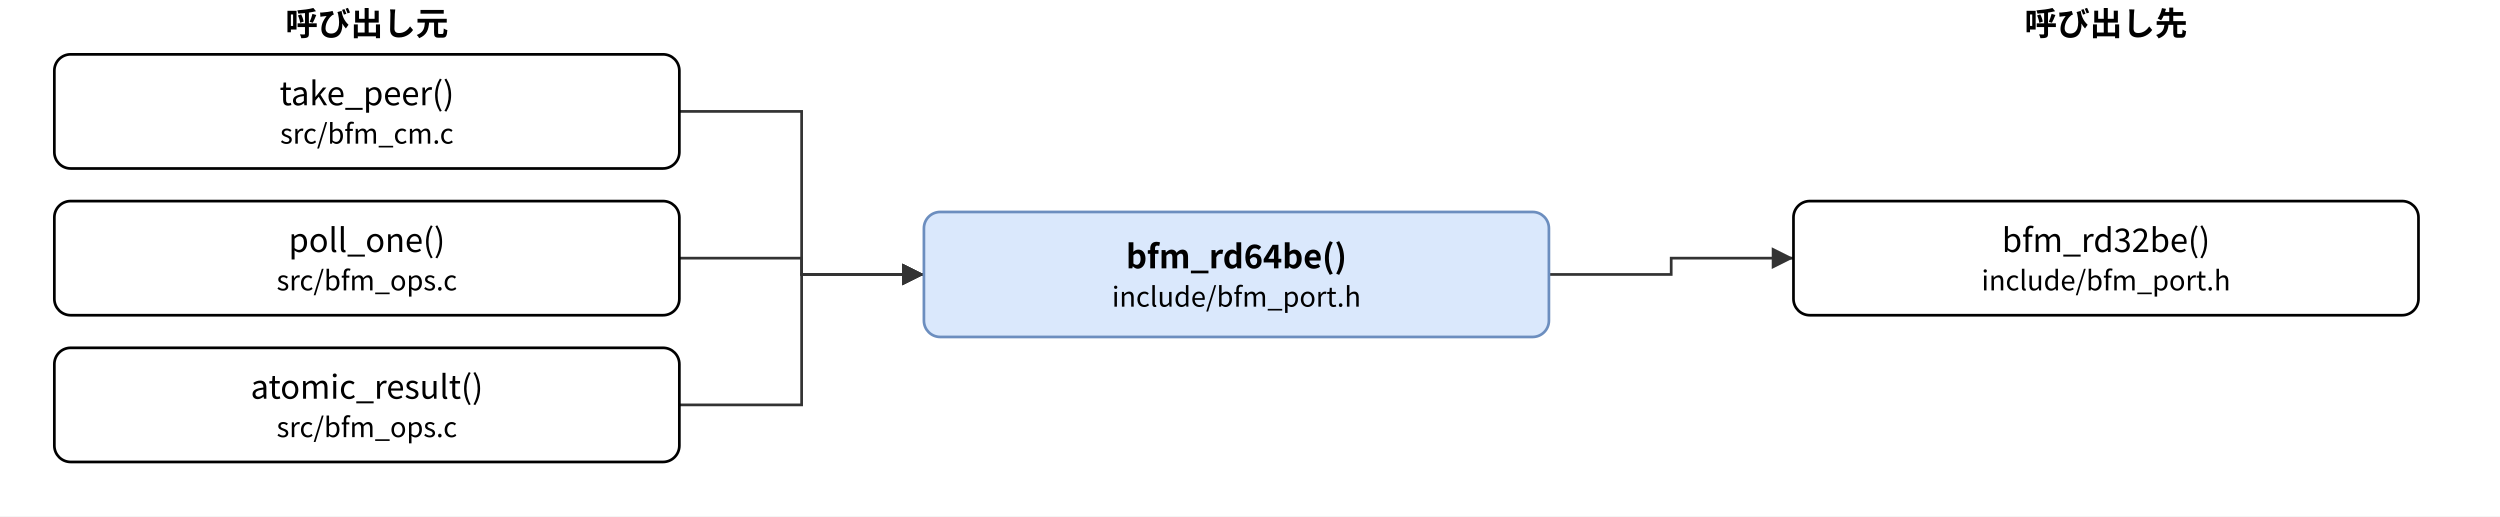
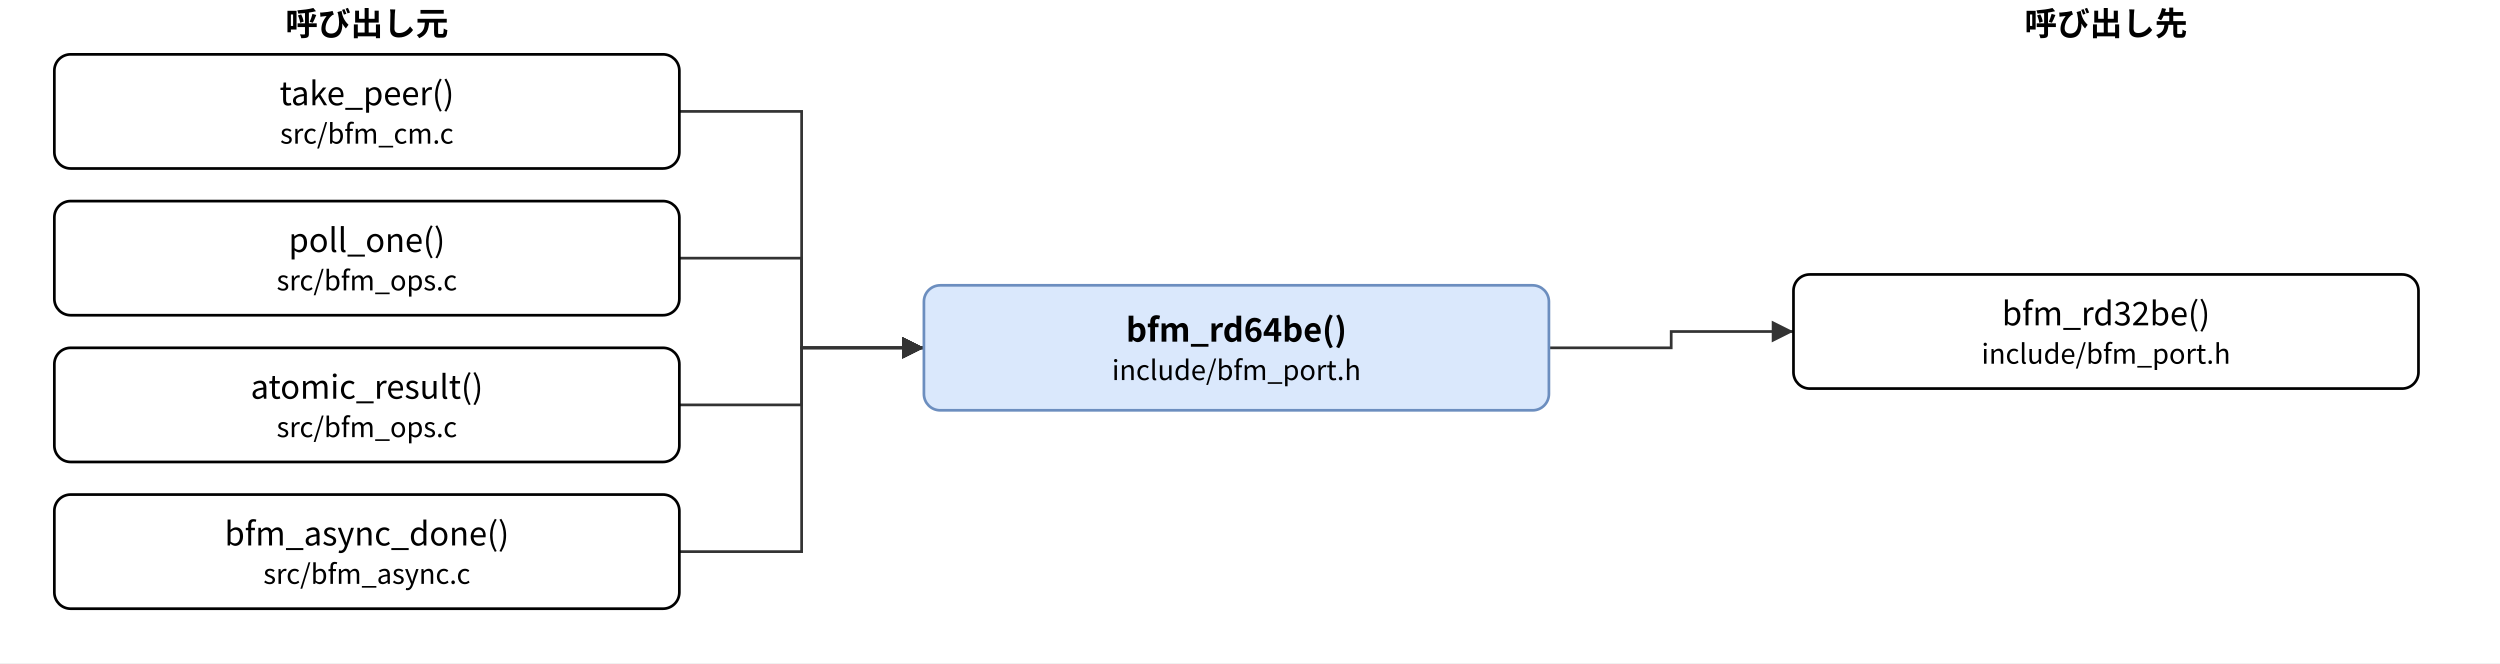
- <svg xmlns="http://www.w3.org/2000/svg" version="1.1" width="920" height="190" viewBox="0 0 920 190" font-family="Noto Sans CJK JP, Meiryo, sans-serif" content="&lt;mxfile host=&quot;bfmem-gen&quot; type=&quot;device&quot;&gt;&lt;diagram id=&quot;af22efd64a07587aa395&quot; name=&quot;bfm_rd64be 関係&quot;&gt;&lt;mxGraphModel dx=&quot;800&quot; dy=&quot;600&quot; grid=&quot;0&quot; gridSize=&quot;10&quot; guides=&quot;1&quot; tooltips=&quot;1&quot; connect=&quot;1&quot; arrows=&quot;1&quot; fold=&quot;1&quot; page=&quot;0&quot; pageScale=&quot;1&quot; math=&quot;0&quot; shadow=&quot;0&quot;&gt;&lt;root&gt;&lt;mxCell id=&quot;0&quot;/&gt;&lt;mxCell id=&quot;1&quot; parent=&quot;0&quot;/&gt;&lt;mxCell id=&quot;c&quot; value=&quot;bfm_rd64be()&amp;lt;br&amp;gt;&amp;lt;font style=&amp;quot;font-size:10px&amp;quot;&amp;gt;include/bfm_port.h&amp;lt;/font&amp;gt;&quot; style=&quot;rounded=1;whiteSpace=wrap;html=1;fillColor=#dae8fc;strokeColor=#6c8ebf;fontStyle=1;&quot; vertex=&quot;1&quot; parent=&quot;1&quot;&gt;&lt;mxGeometry x=&quot;340.0&quot; y=&quot;78.0&quot; width=&quot;230.0&quot; height=&quot;46.0&quot; as=&quot;geometry&quot;/&gt;&lt;/mxCell&gt;&lt;mxCell id=&quot;l0&quot; value=&quot;take_peer()&amp;lt;br&amp;gt;&amp;lt;font style=&amp;quot;font-size:10px&amp;quot;&amp;gt;src/bfm_cm.c&amp;lt;/font&amp;gt;&quot; style=&quot;rounded=1;whiteSpace=wrap;html=1;&quot; vertex=&quot;1&quot; parent=&quot;1&quot;&gt;&lt;mxGeometry x=&quot;20.0&quot; y=&quot;20.0&quot; width=&quot;230.0&quot; height=&quot;42.0&quot; as=&quot;geometry&quot;/&gt;&lt;/mxCell&gt;&lt;mxCell id=&quot;l1&quot; value=&quot;poll_one()&amp;lt;br&amp;gt;&amp;lt;font style=&amp;quot;font-size:10px&amp;quot;&amp;gt;src/bfm_ops.c&amp;lt;/font&amp;gt;&quot; style=&quot;rounded=1;whiteSpace=wrap;html=1;&quot; vertex=&quot;1&quot; parent=&quot;1&quot;&gt;&lt;mxGeometry x=&quot;20.0&quot; y=&quot;74.0&quot; width=&quot;230.0&quot; height=&quot;42.0&quot; as=&quot;geometry&quot;/&gt;&lt;/mxCell&gt;&lt;mxCell id=&quot;l2&quot; value=&quot;atomic_result()&amp;lt;br&amp;gt;&amp;lt;font style=&amp;quot;font-size:10px&amp;quot;&amp;gt;src/bfm_ops.c&amp;lt;/font&amp;gt;&quot; style=&quot;rounded=1;whiteSpace=wrap;html=1;&quot; vertex=&quot;1&quot; parent=&quot;1&quot;&gt;&lt;mxGeometry x=&quot;20.0&quot; y=&quot;128.0&quot; width=&quot;230.0&quot; height=&quot;42.0&quot; as=&quot;geometry&quot;/&gt;&lt;/mxCell&gt;&lt;mxCell id=&quot;r0&quot; value=&quot;bfm_rd32be()&amp;lt;br&amp;gt;&amp;lt;font style=&amp;quot;font-size:10px&amp;quot;&amp;gt;include/bfm_port.h&amp;lt;/font&amp;gt;&quot; style=&quot;rounded=1;whiteSpace=wrap;html=1;&quot; vertex=&quot;1&quot; parent=&quot;1&quot;&gt;&lt;mxGeometry x=&quot;660.0&quot; y=&quot;74.0&quot; width=&quot;230.0&quot; height=&quot;42.0&quot; as=&quot;geometry&quot;/&gt;&lt;/mxCell&gt;&lt;mxCell id=&quot;e0&quot; value=&quot;&quot; style=&quot;edgeStyle=none;html=1;rounded=0;endArrow=block;endFill=1;exitX=1;exitY=0.5;exitDx=0;exitDy=0;exitPerimeter=0;entryX=0;entryY=0.5;entryDx=0;entryDy=0;entryPerimeter=0;&quot; edge=&quot;1&quot; parent=&quot;1&quot; source=&quot;l0&quot; target=&quot;c&quot;&gt;&lt;mxGeometry relative=&quot;1&quot; as=&quot;geometry&quot;&gt;&lt;Array as=&quot;points&quot;&gt;&lt;mxPoint x=&quot;295.0&quot; y=&quot;41.0&quot;/&gt;&lt;mxPoint x=&quot;295.0&quot; y=&quot;101.0&quot;/&gt;&lt;/Array&gt;&lt;/mxGeometry&gt;&lt;/mxCell&gt;&lt;mxCell id=&quot;e1&quot; value=&quot;&quot; style=&quot;edgeStyle=none;html=1;rounded=0;endArrow=block;endFill=1;exitX=1;exitY=0.5;exitDx=0;exitDy=0;exitPerimeter=0;entryX=0;entryY=0.5;entryDx=0;entryDy=0;entryPerimeter=0;&quot; edge=&quot;1&quot; parent=&quot;1&quot; source=&quot;l1&quot; target=&quot;c&quot;&gt;&lt;mxGeometry relative=&quot;1&quot; as=&quot;geometry&quot;&gt;&lt;Array as=&quot;points&quot;&gt;&lt;mxPoint x=&quot;295.0&quot; y=&quot;95.0&quot;/&gt;&lt;mxPoint x=&quot;295.0&quot; y=&quot;101.0&quot;/&gt;&lt;/Array&gt;&lt;/mxGeometry&gt;&lt;/mxCell&gt;&lt;mxCell id=&quot;e2&quot; value=&quot;&quot; style=&quot;edgeStyle=none;html=1;rounded=0;endArrow=block;endFill=1;exitX=1;exitY=0.5;exitDx=0;exitDy=0;exitPerimeter=0;entryX=0;entryY=0.5;entryDx=0;entryDy=0;entryPerimeter=0;&quot; edge=&quot;1&quot; parent=&quot;1&quot; source=&quot;l2&quot; target=&quot;c&quot;&gt;&lt;mxGeometry relative=&quot;1&quot; as=&quot;geometry&quot;&gt;&lt;Array as=&quot;points&quot;&gt;&lt;mxPoint x=&quot;295.0&quot; y=&quot;149.0&quot;/&gt;&lt;mxPoint x=&quot;295.0&quot; y=&quot;101.0&quot;/&gt;&lt;/Array&gt;&lt;/mxGeometry&gt;&lt;/mxCell&gt;&lt;mxCell id=&quot;e3&quot; value=&quot;&quot; style=&quot;edgeStyle=none;html=1;rounded=0;endArrow=block;endFill=1;exitX=1;exitY=0.5;exitDx=0;exitDy=0;exitPerimeter=0;entryX=0;entryY=0.5;entryDx=0;entryDy=0;entryPerimeter=0;&quot; edge=&quot;1&quot; parent=&quot;1&quot; source=&quot;c&quot; target=&quot;r0&quot;&gt;&lt;mxGeometry relative=&quot;1&quot; as=&quot;geometry&quot;&gt;&lt;Array as=&quot;points&quot;&gt;&lt;mxPoint x=&quot;615.0&quot; y=&quot;101.0&quot;/&gt;&lt;mxPoint x=&quot;615.0&quot; y=&quot;95.0&quot;/&gt;&lt;/Array&gt;&lt;/mxGeometry&gt;&lt;/mxCell&gt;&lt;mxCell id=&quot;h0&quot; value=&quot;呼び出し元&quot; style=&quot;text;html=1;align=center;fontStyle=1;&quot; vertex=&quot;1&quot; parent=&quot;1&quot;&gt;&lt;mxGeometry x=&quot;55.0&quot; y=&quot;0&quot; width=&quot;160&quot; height=&quot;18&quot; as=&quot;geometry&quot;/&gt;&lt;/mxCell&gt;&lt;mxCell id=&quot;h1&quot; value=&quot;呼び出し先&quot; style=&quot;text;html=1;align=center;fontStyle=1;&quot; vertex=&quot;1&quot; parent=&quot;1&quot;&gt;&lt;mxGeometry x=&quot;695.0&quot; y=&quot;0&quot; width=&quot;160&quot; height=&quot;18&quot; as=&quot;geometry&quot;/&gt;&lt;/mxCell&gt;&lt;/root&gt;&lt;/mxGraphModel&gt;&lt;/diagram&gt;&lt;/mxfile&gt;">
+ <svg xmlns="http://www.w3.org/2000/svg" version="1.1" width="920" height="244" viewBox="0 0 920 244" font-family="Noto Sans CJK JP, Meiryo, sans-serif" content="&lt;mxfile host=&quot;bfmem-gen&quot; type=&quot;device&quot;&gt;&lt;diagram id=&quot;af22efd64a07587aa395&quot; name=&quot;bfm_rd64be 関係&quot;&gt;&lt;mxGraphModel dx=&quot;800&quot; dy=&quot;600&quot; grid=&quot;0&quot; gridSize=&quot;10&quot; guides=&quot;1&quot; tooltips=&quot;1&quot; connect=&quot;1&quot; arrows=&quot;1&quot; fold=&quot;1&quot; page=&quot;0&quot; pageScale=&quot;1&quot; math=&quot;0&quot; shadow=&quot;0&quot;&gt;&lt;root&gt;&lt;mxCell id=&quot;0&quot;/&gt;&lt;mxCell id=&quot;1&quot; parent=&quot;0&quot;/&gt;&lt;mxCell id=&quot;c&quot; value=&quot;bfm_rd64be()&amp;lt;br&amp;gt;&amp;lt;font style=&amp;quot;font-size:10px&amp;quot;&amp;gt;include/bfm_port.h&amp;lt;/font&amp;gt;&quot; style=&quot;rounded=1;whiteSpace=wrap;html=1;fillColor=#dae8fc;strokeColor=#6c8ebf;fontStyle=1;&quot; vertex=&quot;1&quot; parent=&quot;1&quot;&gt;&lt;mxGeometry x=&quot;340.0&quot; y=&quot;105.0&quot; width=&quot;230.0&quot; height=&quot;46.0&quot; as=&quot;geometry&quot;/&gt;&lt;/mxCell&gt;&lt;mxCell id=&quot;l0&quot; value=&quot;take_peer()&amp;lt;br&amp;gt;&amp;lt;font style=&amp;quot;font-size:10px&amp;quot;&amp;gt;src/bfm_cm.c&amp;lt;/font&amp;gt;&quot; style=&quot;rounded=1;whiteSpace=wrap;html=1;&quot; vertex=&quot;1&quot; parent=&quot;1&quot;&gt;&lt;mxGeometry x=&quot;20.0&quot; y=&quot;20.0&quot; width=&quot;230.0&quot; height=&quot;42.0&quot; as=&quot;geometry&quot;/&gt;&lt;/mxCell&gt;&lt;mxCell id=&quot;l1&quot; value=&quot;poll_one()&amp;lt;br&amp;gt;&amp;lt;font style=&amp;quot;font-size:10px&amp;quot;&amp;gt;src/bfm_ops.c&amp;lt;/font&amp;gt;&quot; style=&quot;rounded=1;whiteSpace=wrap;html=1;&quot; vertex=&quot;1&quot; parent=&quot;1&quot;&gt;&lt;mxGeometry x=&quot;20.0&quot; y=&quot;74.0&quot; width=&quot;230.0&quot; height=&quot;42.0&quot; as=&quot;geometry&quot;/&gt;&lt;/mxCell&gt;&lt;mxCell id=&quot;l2&quot; value=&quot;atomic_result()&amp;lt;br&amp;gt;&amp;lt;font style=&amp;quot;font-size:10px&amp;quot;&amp;gt;src/bfm_ops.c&amp;lt;/font&amp;gt;&quot; style=&quot;rounded=1;whiteSpace=wrap;html=1;&quot; vertex=&quot;1&quot; parent=&quot;1&quot;&gt;&lt;mxGeometry x=&quot;20.0&quot; y=&quot;128.0&quot; width=&quot;230.0&quot; height=&quot;42.0&quot; as=&quot;geometry&quot;/&gt;&lt;/mxCell&gt;&lt;mxCell id=&quot;l3&quot; value=&quot;bfm_async_done()&amp;lt;br&amp;gt;&amp;lt;font style=&amp;quot;font-size:10px&amp;quot;&amp;gt;src/bfm_async.c&amp;lt;/font&amp;gt;&quot; style=&quot;rounded=1;whiteSpace=wrap;html=1;&quot; vertex=&quot;1&quot; parent=&quot;1&quot;&gt;&lt;mxGeometry x=&quot;20.0&quot; y=&quot;182.0&quot; width=&quot;230.0&quot; height=&quot;42.0&quot; as=&quot;geometry&quot;/&gt;&lt;/mxCell&gt;&lt;mxCell id=&quot;r0&quot; value=&quot;bfm_rd32be()&amp;lt;br&amp;gt;&amp;lt;font style=&amp;quot;font-size:10px&amp;quot;&amp;gt;include/bfm_port.h&amp;lt;/font&amp;gt;&quot; style=&quot;rounded=1;whiteSpace=wrap;html=1;&quot; vertex=&quot;1&quot; parent=&quot;1&quot;&gt;&lt;mxGeometry x=&quot;660.0&quot; y=&quot;101.0&quot; width=&quot;230.0&quot; height=&quot;42.0&quot; as=&quot;geometry&quot;/&gt;&lt;/mxCell&gt;&lt;mxCell id=&quot;e0&quot; value=&quot;&quot; style=&quot;edgeStyle=none;html=1;rounded=0;endArrow=block;endFill=1;exitX=1;exitY=0.5;exitDx=0;exitDy=0;exitPerimeter=0;entryX=0;entryY=0.5;entryDx=0;entryDy=0;entryPerimeter=0;&quot; edge=&quot;1&quot; parent=&quot;1&quot; source=&quot;l0&quot; target=&quot;c&quot;&gt;&lt;mxGeometry relative=&quot;1&quot; as=&quot;geometry&quot;&gt;&lt;Array as=&quot;points&quot;&gt;&lt;mxPoint x=&quot;295.0&quot; y=&quot;41.0&quot;/&gt;&lt;mxPoint x=&quot;295.0&quot; y=&quot;128.0&quot;/&gt;&lt;/Array&gt;&lt;/mxGeometry&gt;&lt;/mxCell&gt;&lt;mxCell id=&quot;e1&quot; value=&quot;&quot; style=&quot;edgeStyle=none;html=1;rounded=0;endArrow=block;endFill=1;exitX=1;exitY=0.5;exitDx=0;exitDy=0;exitPerimeter=0;entryX=0;entryY=0.5;entryDx=0;entryDy=0;entryPerimeter=0;&quot; edge=&quot;1&quot; parent=&quot;1&quot; source=&quot;l1&quot; target=&quot;c&quot;&gt;&lt;mxGeometry relative=&quot;1&quot; as=&quot;geometry&quot;&gt;&lt;Array as=&quot;points&quot;&gt;&lt;mxPoint x=&quot;295.0&quot; y=&quot;95.0&quot;/&gt;&lt;mxPoint x=&quot;295.0&quot; y=&quot;128.0&quot;/&gt;&lt;/Array&gt;&lt;/mxGeometry&gt;&lt;/mxCell&gt;&lt;mxCell id=&quot;e2&quot; value=&quot;&quot; style=&quot;edgeStyle=none;html=1;rounded=0;endArrow=block;endFill=1;exitX=1;exitY=0.5;exitDx=0;exitDy=0;exitPerimeter=0;entryX=0;entryY=0.5;entryDx=0;entryDy=0;entryPerimeter=0;&quot; edge=&quot;1&quot; parent=&quot;1&quot; source=&quot;l2&quot; target=&quot;c&quot;&gt;&lt;mxGeometry relative=&quot;1&quot; as=&quot;geometry&quot;&gt;&lt;Array as=&quot;points&quot;&gt;&lt;mxPoint x=&quot;295.0&quot; y=&quot;149.0&quot;/&gt;&lt;mxPoint x=&quot;295.0&quot; y=&quot;128.0&quot;/&gt;&lt;/Array&gt;&lt;/mxGeometry&gt;&lt;/mxCell&gt;&lt;mxCell id=&quot;e3&quot; value=&quot;&quot; style=&quot;edgeStyle=none;html=1;rounded=0;endArrow=block;endFill=1;exitX=1;exitY=0.5;exitDx=0;exitDy=0;exitPerimeter=0;entryX=0;entryY=0.5;entryDx=0;entryDy=0;entryPerimeter=0;&quot; edge=&quot;1&quot; parent=&quot;1&quot; source=&quot;l3&quot; target=&quot;c&quot;&gt;&lt;mxGeometry relative=&quot;1&quot; as=&quot;geometry&quot;&gt;&lt;Array as=&quot;points&quot;&gt;&lt;mxPoint x=&quot;295.0&quot; y=&quot;203.0&quot;/&gt;&lt;mxPoint x=&quot;295.0&quot; y=&quot;128.0&quot;/&gt;&lt;/Array&gt;&lt;/mxGeometry&gt;&lt;/mxCell&gt;&lt;mxCell id=&quot;e4&quot; value=&quot;&quot; style=&quot;edgeStyle=none;html=1;rounded=0;endArrow=block;endFill=1;exitX=1;exitY=0.5;exitDx=0;exitDy=0;exitPerimeter=0;entryX=0;entryY=0.5;entryDx=0;entryDy=0;entryPerimeter=0;&quot; edge=&quot;1&quot; parent=&quot;1&quot; source=&quot;c&quot; target=&quot;r0&quot;&gt;&lt;mxGeometry relative=&quot;1&quot; as=&quot;geometry&quot;&gt;&lt;Array as=&quot;points&quot;&gt;&lt;mxPoint x=&quot;615.0&quot; y=&quot;128.0&quot;/&gt;&lt;mxPoint x=&quot;615.0&quot; y=&quot;122.0&quot;/&gt;&lt;/Array&gt;&lt;/mxGeometry&gt;&lt;/mxCell&gt;&lt;mxCell id=&quot;h0&quot; value=&quot;呼び出し元&quot; style=&quot;text;html=1;align=center;fontStyle=1;&quot; vertex=&quot;1&quot; parent=&quot;1&quot;&gt;&lt;mxGeometry x=&quot;55.0&quot; y=&quot;0&quot; width=&quot;160&quot; height=&quot;18&quot; as=&quot;geometry&quot;/&gt;&lt;/mxCell&gt;&lt;mxCell id=&quot;h1&quot; value=&quot;呼び出し先&quot; style=&quot;text;html=1;align=center;fontStyle=1;&quot; vertex=&quot;1&quot; parent=&quot;1&quot;&gt;&lt;mxGeometry x=&quot;695.0&quot; y=&quot;0&quot; width=&quot;160&quot; height=&quot;18&quot; as=&quot;geometry&quot;/&gt;&lt;/mxCell&gt;&lt;/root&gt;&lt;/mxGraphModel&gt;&lt;/diagram&gt;&lt;/mxfile&gt;">
  <defs>
    <marker id="a" viewBox="0 0 10 10" refX="10" refY="5" markerWidth="8" markerHeight="8" orient="auto-start-reverse">
      <path d="M0,0 L10,5 L0,10 z" fill="#333333" />
    </marker>
  </defs>
-   <rect x="0" y="0" width="920" height="190" fill="#ffffff" />
+   <rect x="0" y="0" width="920" height="244" fill="#ffffff" />
  <text x="135.0" y="13" font-size="12" font-weight="bold" text-anchor="middle">呼び出し元</text>
  <text x="775.0" y="13" font-size="12" font-weight="bold" text-anchor="middle">呼び出し先</text>
-   <polyline points="250.0,41.0 295.0,41.0 295.0,101.0 340.0,101.0" fill="none" stroke="#333333" marker-end="url(#a)" />
-   <polyline points="250.0,95.0 295.0,95.0 295.0,101.0 340.0,101.0" fill="none" stroke="#333333" marker-end="url(#a)" />
-   <polyline points="250.0,149.0 295.0,149.0 295.0,101.0 340.0,101.0" fill="none" stroke="#333333" marker-end="url(#a)" />
-   <polyline points="570.0,101.0 615.0,101.0 615.0,95.0 660.0,95.0" fill="none" stroke="#333333" marker-end="url(#a)" />
-   <rect x="340.0" y="78.0" width="230.0" height="46.0" rx="6" fill="#dae8fc" stroke="#6c8ebf" />
-   <text x="455.0" y="93.5" font-size="12" text-anchor="middle" dominant-baseline="central" fill="#000000" font-weight="bold">bfm_rd64be()</text>
-   <text x="455.0" y="108.5" font-size="10" text-anchor="middle" dominant-baseline="central" fill="#000000">include/bfm_port.h</text>
+   <polyline points="250.0,41.0 295.0,41.0 295.0,128.0 340.0,128.0" fill="none" stroke="#333333" marker-end="url(#a)" />
+   <polyline points="250.0,95.0 295.0,95.0 295.0,128.0 340.0,128.0" fill="none" stroke="#333333" marker-end="url(#a)" />
+   <polyline points="250.0,149.0 295.0,149.0 295.0,128.0 340.0,128.0" fill="none" stroke="#333333" marker-end="url(#a)" />
+   <polyline points="250.0,203.0 295.0,203.0 295.0,128.0 340.0,128.0" fill="none" stroke="#333333" marker-end="url(#a)" />
+   <polyline points="570.0,128.0 615.0,128.0 615.0,122.0 660.0,122.0" fill="none" stroke="#333333" marker-end="url(#a)" />
+   <rect x="340.0" y="105.0" width="230.0" height="46.0" rx="6" fill="#dae8fc" stroke="#6c8ebf" />
+   <text x="455.0" y="120.5" font-size="12" text-anchor="middle" dominant-baseline="central" fill="#000000" font-weight="bold">bfm_rd64be()</text>
+   <text x="455.0" y="135.5" font-size="10" text-anchor="middle" dominant-baseline="central" fill="#000000">include/bfm_port.h</text>
  <rect x="20.0" y="20.0" width="230.0" height="42.0" rx="6" fill="#ffffff" stroke="#000000" />
  <text x="135.0" y="33.5" font-size="12" text-anchor="middle" dominant-baseline="central" fill="#000000">take_peer()</text>
  <text x="135.0" y="48.5" font-size="10" text-anchor="middle" dominant-baseline="central" fill="#000000">src/bfm_cm.c</text>
  <rect x="20.0" y="74.0" width="230.0" height="42.0" rx="6" fill="#ffffff" stroke="#000000" />
  <text x="135.0" y="87.5" font-size="12" text-anchor="middle" dominant-baseline="central" fill="#000000">poll_one()</text>
  <text x="135.0" y="102.5" font-size="10" text-anchor="middle" dominant-baseline="central" fill="#000000">src/bfm_ops.c</text>
  <rect x="20.0" y="128.0" width="230.0" height="42.0" rx="6" fill="#ffffff" stroke="#000000" />
  <text x="135.0" y="141.5" font-size="12" text-anchor="middle" dominant-baseline="central" fill="#000000">atomic_result()</text>
  <text x="135.0" y="156.5" font-size="10" text-anchor="middle" dominant-baseline="central" fill="#000000">src/bfm_ops.c</text>
-   <rect x="660.0" y="74.0" width="230.0" height="42.0" rx="6" fill="#ffffff" stroke="#000000" />
-   <text x="775.0" y="87.5" font-size="12" text-anchor="middle" dominant-baseline="central" fill="#000000">bfm_rd32be()</text>
-   <text x="775.0" y="102.5" font-size="10" text-anchor="middle" dominant-baseline="central" fill="#000000">include/bfm_port.h</text>
+   <rect x="20.0" y="182.0" width="230.0" height="42.0" rx="6" fill="#ffffff" stroke="#000000" />
+   <text x="135.0" y="195.5" font-size="12" text-anchor="middle" dominant-baseline="central" fill="#000000">bfm_async_done()</text>
+   <text x="135.0" y="210.5" font-size="10" text-anchor="middle" dominant-baseline="central" fill="#000000">src/bfm_async.c</text>
+   <rect x="660.0" y="101.0" width="230.0" height="42.0" rx="6" fill="#ffffff" stroke="#000000" />
+   <text x="775.0" y="114.5" font-size="12" text-anchor="middle" dominant-baseline="central" fill="#000000">bfm_rd32be()</text>
+   <text x="775.0" y="129.5" font-size="10" text-anchor="middle" dominant-baseline="central" fill="#000000">include/bfm_port.h</text>
</svg>
